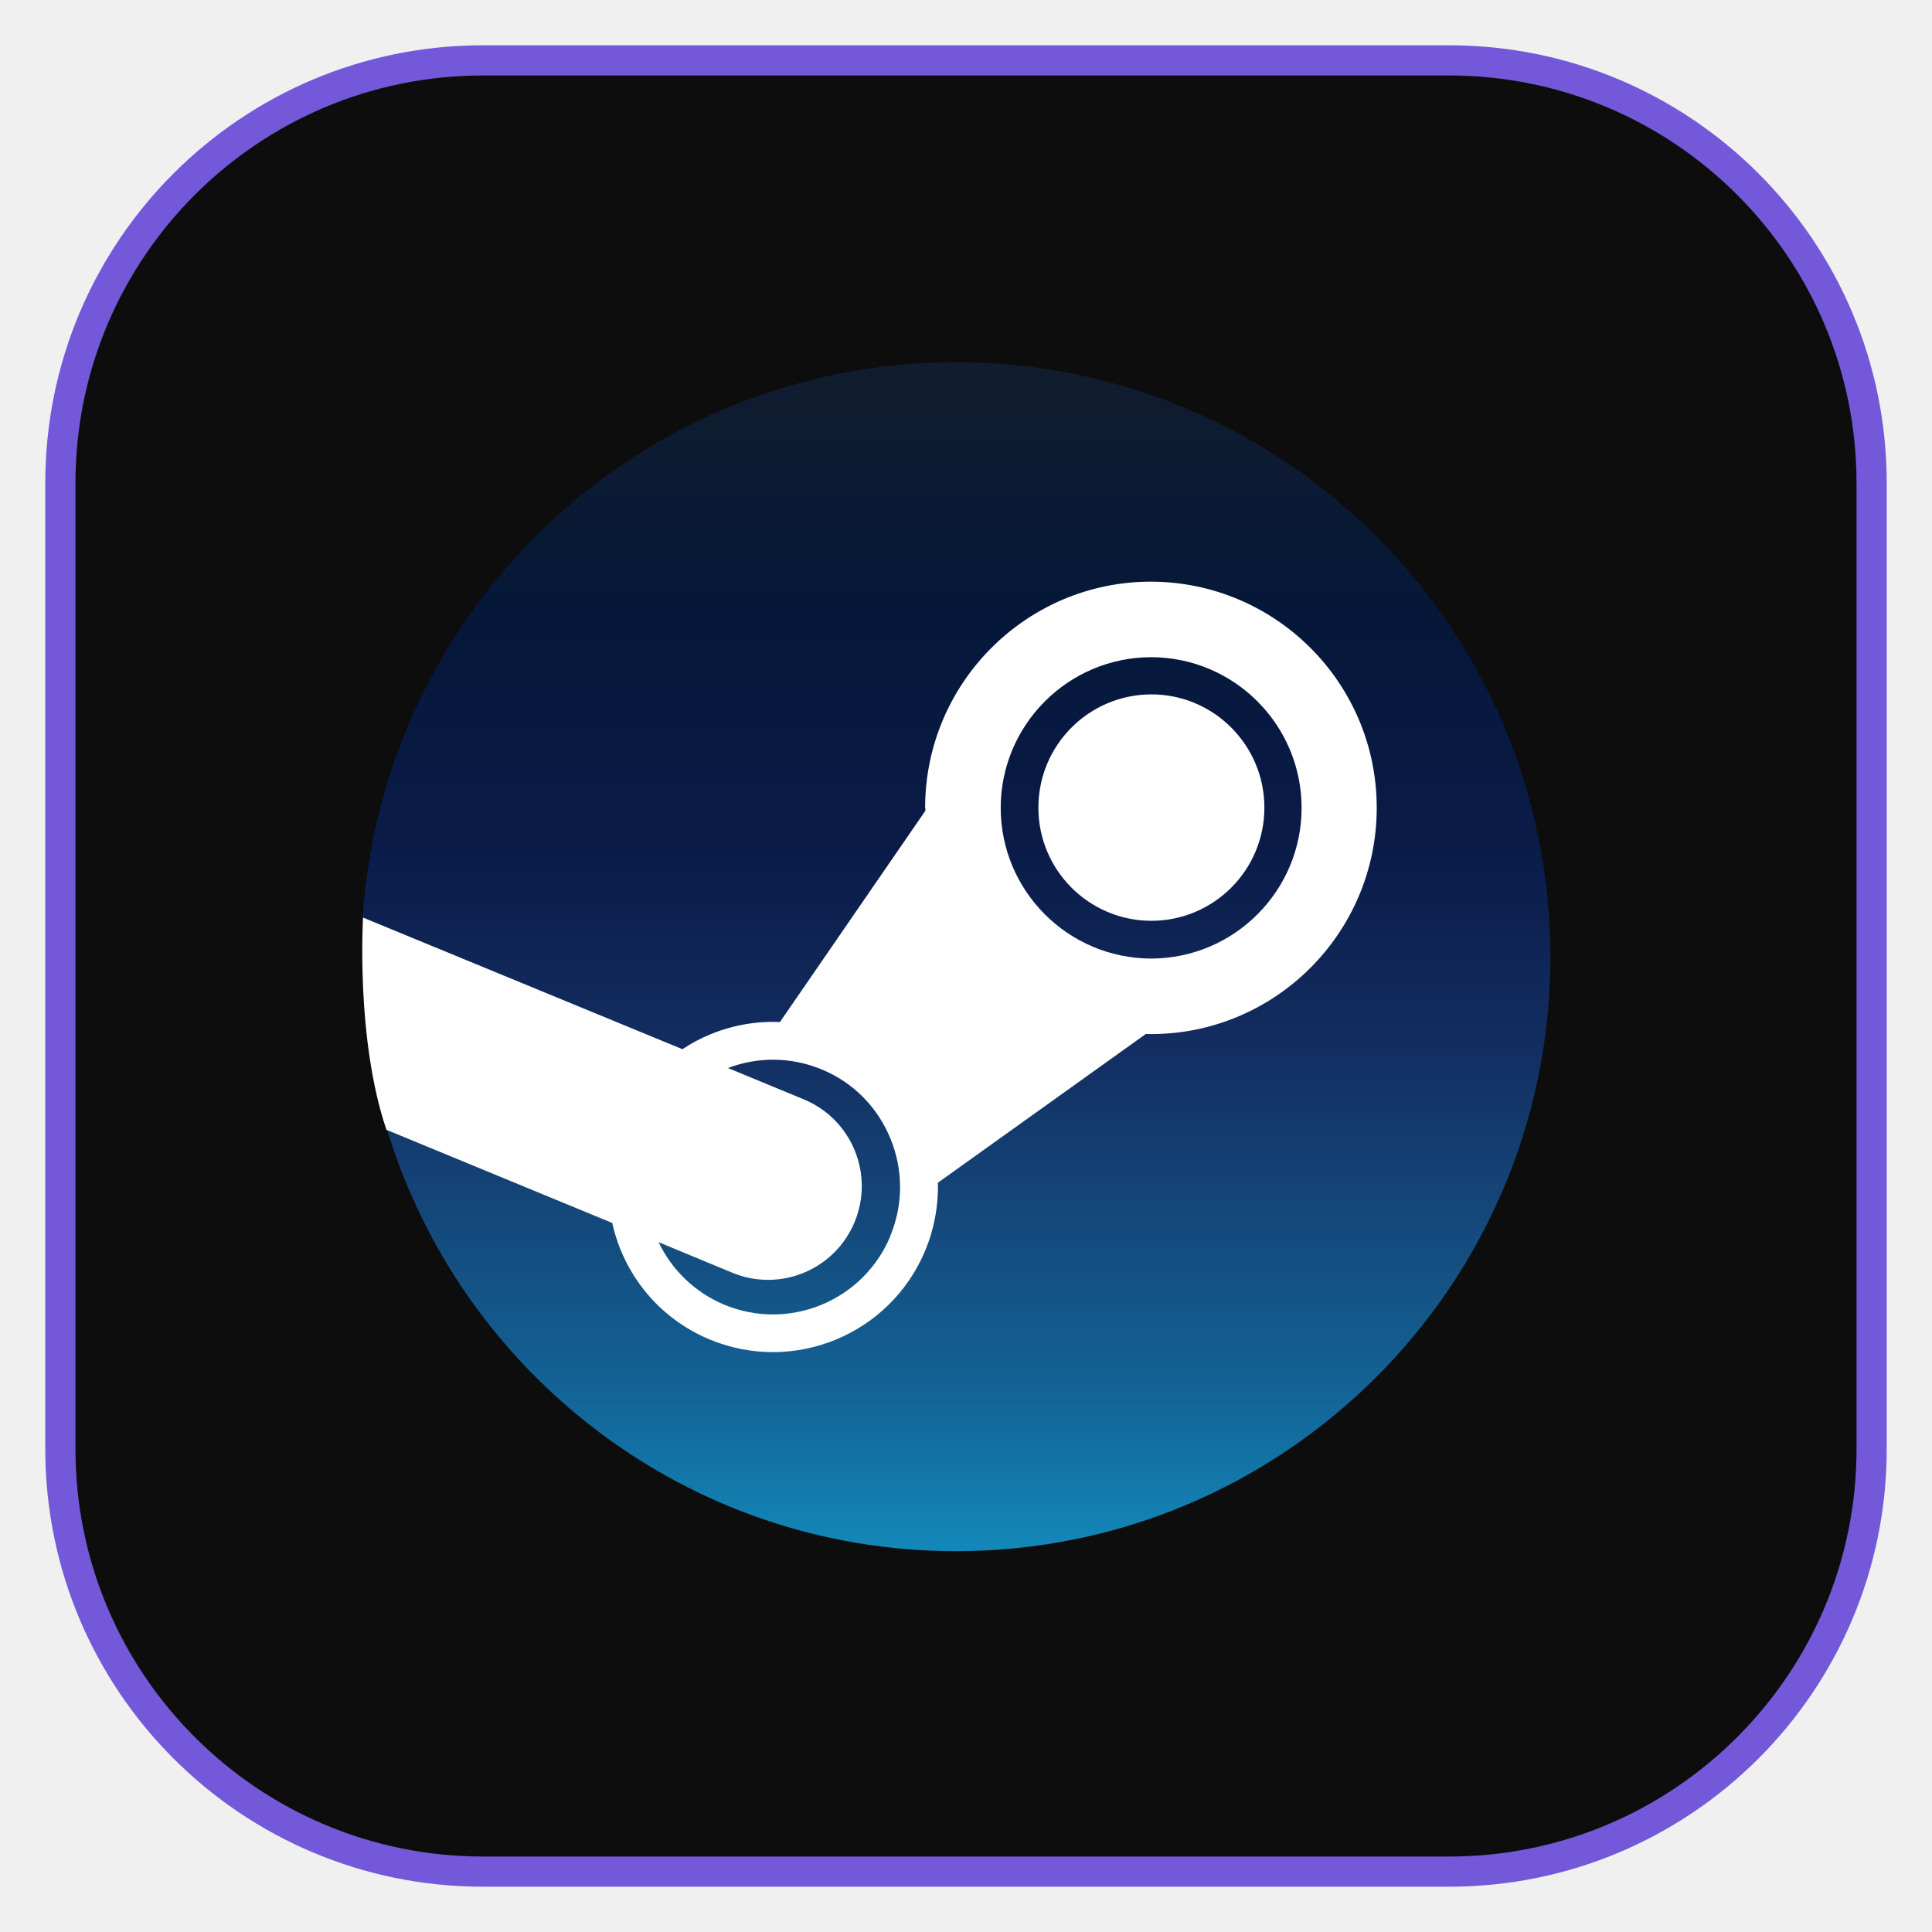
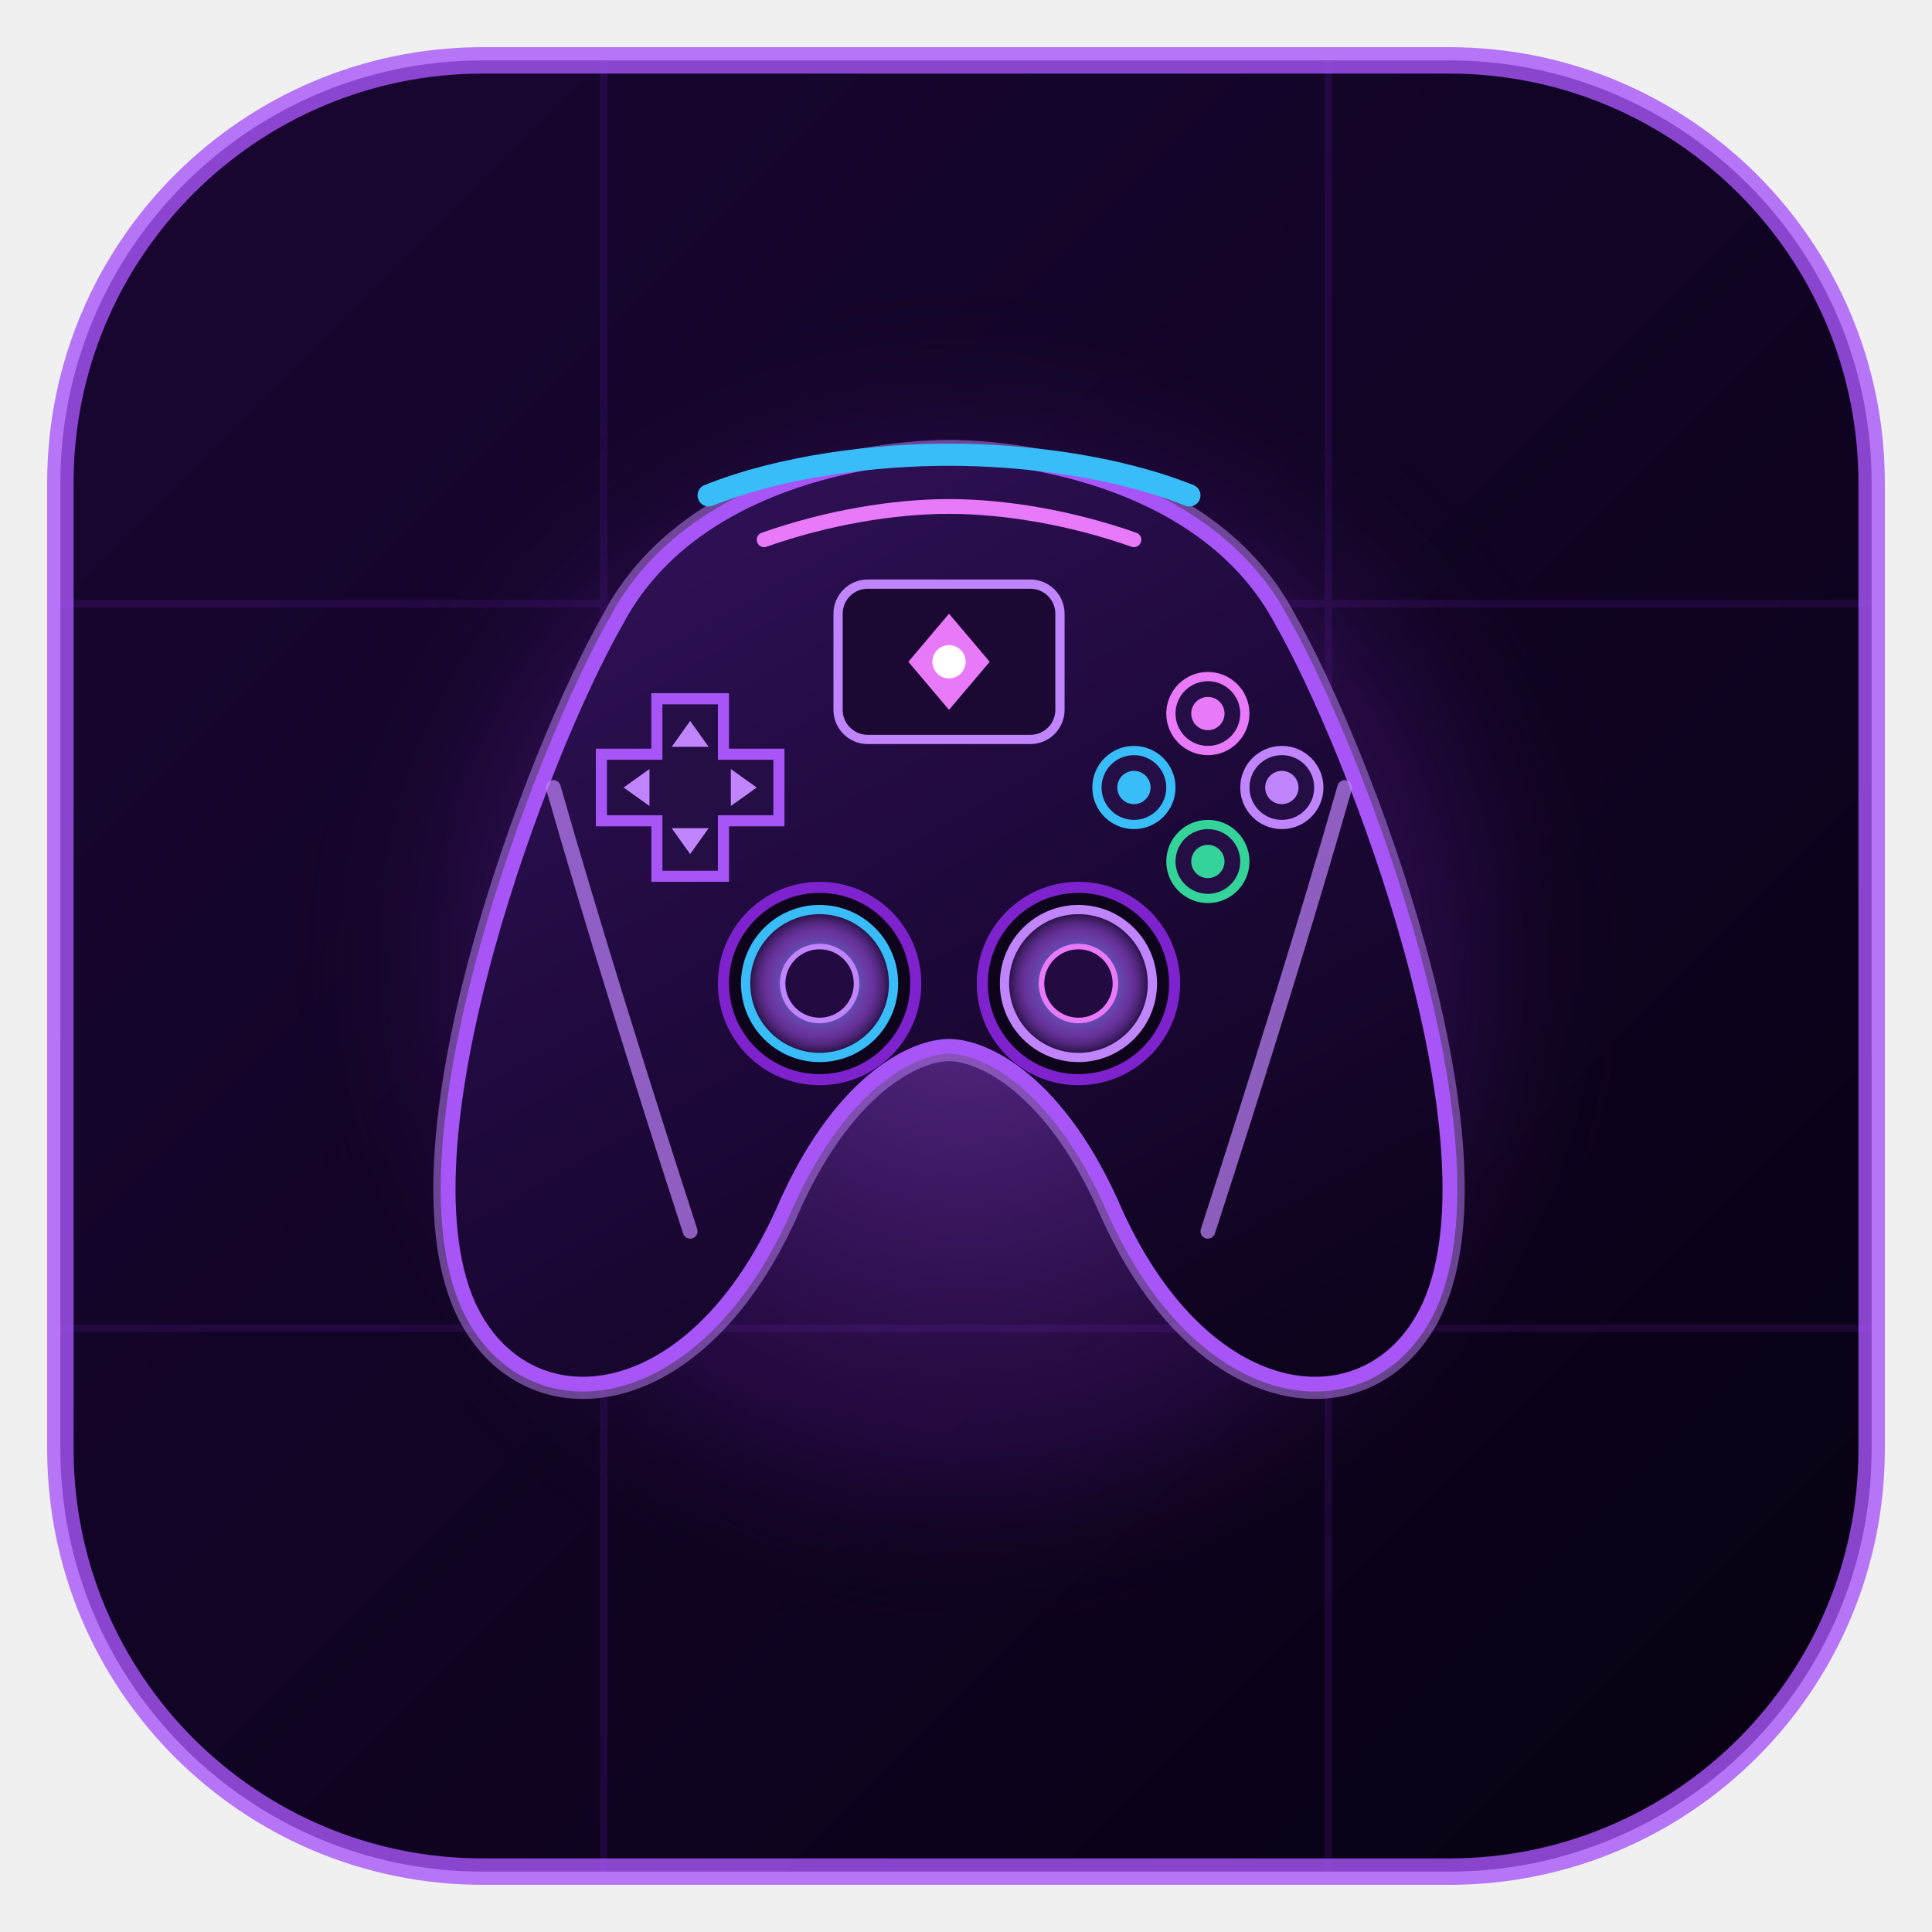
- <svg xmlns="http://www.w3.org/2000/svg" width="256" height="256" viewBox="0 0 256 256" role="img" aria-label="Steam Vault logo">
+ <svg xmlns="http://www.w3.org/2000/svg" width="256" height="256" viewBox="0 0 256 256" role="img" aria-label="Universal Game Launcher logo">
  <defs>
-     <linearGradient id="steamGradient" x2="50%" x1="50%" y2="100%" y1="0%">
-       <stop stop-color="#111d2e" offset="0%" />
-       <stop stop-color="#051839" offset="21.2%" />
-       <stop stop-color="#0a1b48" offset="40.7%" />
-       <stop stop-color="#132e62" offset="58.1%" />
-       <stop stop-color="#144b7e" offset="73.8%" />
-       <stop stop-color="#136497" offset="87.3%" />
-       <stop stop-color="#1387b8" offset="100%" />
-     </linearGradient>
    <clipPath id="squircle">
      <rect x="8" y="8" width="240" height="240" rx="56" />
    </clipPath>
+     <linearGradient id="logoBg" x1="0" y1="0" x2="1" y2="1">
+       <stop offset="0%" stop-color="#190733" />
+       <stop offset="60%" stop-color="#0f0321" />
+       <stop offset="100%" stop-color="#070110" />
+     </linearGradient>
+     <linearGradient id="ctrlBody" x1="0.2" y1="0" x2="0.8" y2="1">
+       <stop offset="0%" stop-color="#311259" />
+       <stop offset="45%" stop-color="#1f093d" />
+       <stop offset="100%" stop-color="#0d031c" />
+     </linearGradient>
+     <radialGradient id="ctrlGlow" cx="50%" cy="50%" r="50%">
+       <stop offset="0%" stop-color="#a855f7" stop-opacity="0.5" />
+       <stop offset="70%" stop-color="#6b21a8" stop-opacity="0.2" />
+       <stop offset="100%" stop-color="#000000" stop-opacity="0" />
+     </radialGradient>
+     <radialGradient id="stickGlow" cx="50%" cy="50%" r="50%">
+       <stop offset="0%" stop-color="#38bdf8" stop-opacity="0.9" />
+       <stop offset="70%" stop-color="#a855f7" stop-opacity="0.6" />
+       <stop offset="100%" stop-color="#130426" stop-opacity="0.9" />
+     </radialGradient>
  </defs>
-   <rect x="8" y="8" width="240" height="240" rx="56" fill="#0D0D0D" />
+   <rect x="8" y="8" width="240" height="240" rx="56" fill="url(#logoBg)" />
  <g clip-path="url(#squircle)">
-     <g transform="translate(48 48) scale(2.461538)">
-       <path d="M1.305 41.202C5.259 54.386 17.488 64 31.959 64c17.673 0 32-14.327 32-32s-14.327-32-32-32C15.001 0 1.124 13.193.028 29.874c2.074 3.477 2.879 5.628 1.275 11.328z" fill="url(#steamGradient)" />
-       <path d="M30.31 23.985l.003.158-7.83 11.375c-1.268-.058-2.54.165-3.748.662a8.14 8.14 0 0 0-1.498.8L.042 29.893s-.398 6.546 1.26 11.424l12.156 5.016c.6 2.728 2.48 5.12 5.242 6.27a8.88 8.88 0 0 0 11.603-4.782 8.89 8.89 0 0 0 .684-3.656L42.18 36.16l.275.005c6.705 0 12.155-5.466 12.155-12.18s-5.44-12.16-12.155-12.174c-6.702 0-12.155 5.46-12.155 12.174zm-1.88 23.05c-1.454 3.5-5.466 5.147-8.953 3.694a6.84 6.84 0 0 1-3.524-3.362l3.957 1.64a5.04 5.04 0 0 0 6.591-2.719 5.05 5.05 0 0 0-2.715-6.601l-4.1-1.695c1.578-.6 3.372-.62 5.05.077 1.7.703 3 2.027 3.696 3.72s.692 3.56-.01 5.246M42.466 32.1a8.12 8.12 0 0 1-8.098-8.113 8.12 8.12 0 0 1 8.098-8.111 8.12 8.12 0 0 1 8.1 8.111 8.12 8.12 0 0 1-8.1 8.113m-6.068-8.126a6.09 6.09 0 0 1 6.08-6.095c3.355 0 6.084 2.73 6.084 6.095a6.09 6.09 0 0 1-6.084 6.093 6.09 6.09 0 0 1-6.081-6.093z" fill="#ffffff" />
+     <path d="M8 80 h240 M8 176 h240 M80 8 v240 M176 8 v240" stroke="#7e22ce" stroke-width="1" stroke-opacity="0.15" />
+     <circle cx="128" cy="128" r="90" fill="url(#ctrlGlow)" />
+     <g transform="translate(40, 48) scale(0.49)">
+       <path d="M85 70 C105 32 155 25 175 25 C195 25 245 32 265 70 C285 105 325 210 305 255 C290 288 245 285 220 230 C205 195 185 185 175 185 C165 185 145 195 130 230 C105 285 60 288 45 255 C25 210 65 105 85 70 Z" fill="none" stroke="#c084fc" stroke-width="8" stroke-opacity="0.5" stroke-linejoin="round" />
+       <path d="M85 70 C105 32 155 25 175 25 C195 25 245 32 265 70 C285 105 325 210 305 255 C290 288 245 285 220 230 C205 195 185 185 175 185 C165 185 145 195 130 230 C105 285 60 288 45 255 C25 210 65 105 85 70 Z" fill="url(#ctrlBody)" stroke="#a855f7" stroke-width="4" stroke-linejoin="round" />
+       <path d="M110 36 C130 28 155 25 175 25 C195 25 220 28 240 36" fill="none" stroke="#38bdf8" stroke-width="6" stroke-linecap="round" />
+       <path d="M125 48 C142 42 160 39 175 39 C190 39 208 42 225 48" fill="none" stroke="#e879f9" stroke-width="4" stroke-linecap="round" />
+       <path d="M68 115 C78 150 92 195 105 235" fill="none" stroke="#c084fc" stroke-width="4" stroke-linecap="round" stroke-opacity="0.7" />
+       <path d="M282 115 C272 150 258 195 245 235" fill="none" stroke="#c084fc" stroke-width="4" stroke-linecap="round" stroke-opacity="0.7" />
+       <rect x="145" y="60" width="60" height="42" rx="8" fill="#1b0833" stroke="#c084fc" stroke-width="2.5" />
+       <polygon points="175,68 186,81 175,94 164,81" fill="#e879f9" />
+       <circle cx="175" cy="81" r="4.5" fill="#ffffff" />
+       <g transform="translate(105, 115)">
+         <path d="M-9 -24 h18 v15 h15 v18 h-15 v15 h-18 v-15 h-15 v-18 h15 Z" fill="#250d45" stroke="#a855f7" stroke-width="3" />
+         <polygon points="0,-18 -5,-11 5,-11" fill="#c084fc" />
+         <polygon points="0,18 -5,11 5,11" fill="#c084fc" />
+         <polygon points="-18,0 -11,-5 -11,5" fill="#c084fc" />
+         <polygon points="18,0 11,-5 11,5" fill="#c084fc" />
+       </g>
+       <g transform="translate(245, 115)">
+         <circle cx="0" cy="-20" r="10" fill="#250d45" stroke="#e879f9" stroke-width="2.5" />
+         <circle cx="0" cy="-20" r="4.5" fill="#e879f9" />
+         <circle cx="-20" cy="0" r="10" fill="#250d45" stroke="#38bdf8" stroke-width="2.5" />
+         <circle cx="-20" cy="0" r="4.5" fill="#38bdf8" />
+         <circle cx="20" cy="0" r="10" fill="#250d45" stroke="#c084fc" stroke-width="2.5" />
+         <circle cx="20" cy="0" r="4.5" fill="#c084fc" />
+         <circle cx="0" cy="20" r="10" fill="#250d45" stroke="#34d399" stroke-width="2.5" />
+         <circle cx="0" cy="20" r="4.5" fill="#34d399" />
+       </g>
+       <g transform="translate(140, 168)">
+         <circle cx="0" cy="0" r="26" fill="#0d031a" stroke="#7e22ce" stroke-width="3" />
+         <circle cx="0" cy="0" r="20" fill="url(#stickGlow)" stroke="#38bdf8" stroke-width="2.5" />
+         <circle cx="0" cy="0" r="10" fill="#230a40" stroke="#c084fc" stroke-width="1.5" />
+       </g>
+       <g transform="translate(210, 168)">
+         <circle cx="0" cy="0" r="26" fill="#0d031a" stroke="#7e22ce" stroke-width="3" />
+         <circle cx="0" cy="0" r="20" fill="url(#stickGlow)" stroke="#c084fc" stroke-width="2.5" />
+         <circle cx="0" cy="0" r="10" fill="#230a40" stroke="#e879f9" stroke-width="1.5" />
+       </g>
    </g>
  </g>
-   <rect x="8" y="8" width="240" height="240" rx="56" fill="none" stroke="#7359d9" stroke-width="4" />
+   <rect x="8" y="8" width="240" height="240" rx="56" fill="none" stroke="#a855f7" stroke-width="3.5" stroke-opacity="0.8" />
</svg>
